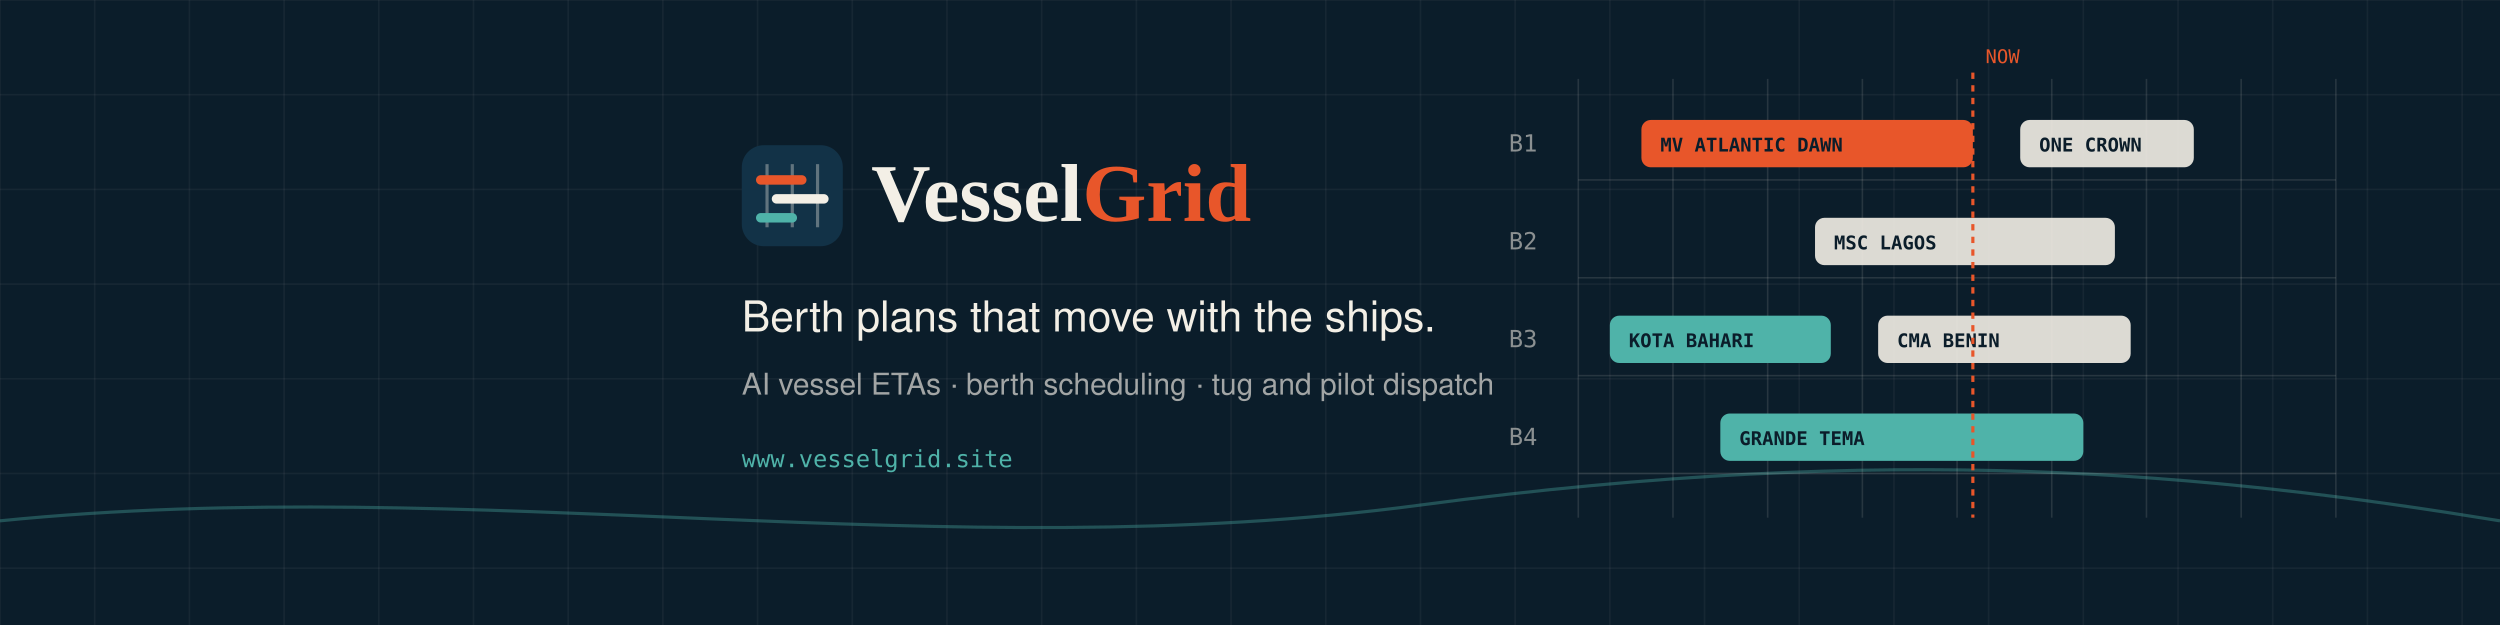
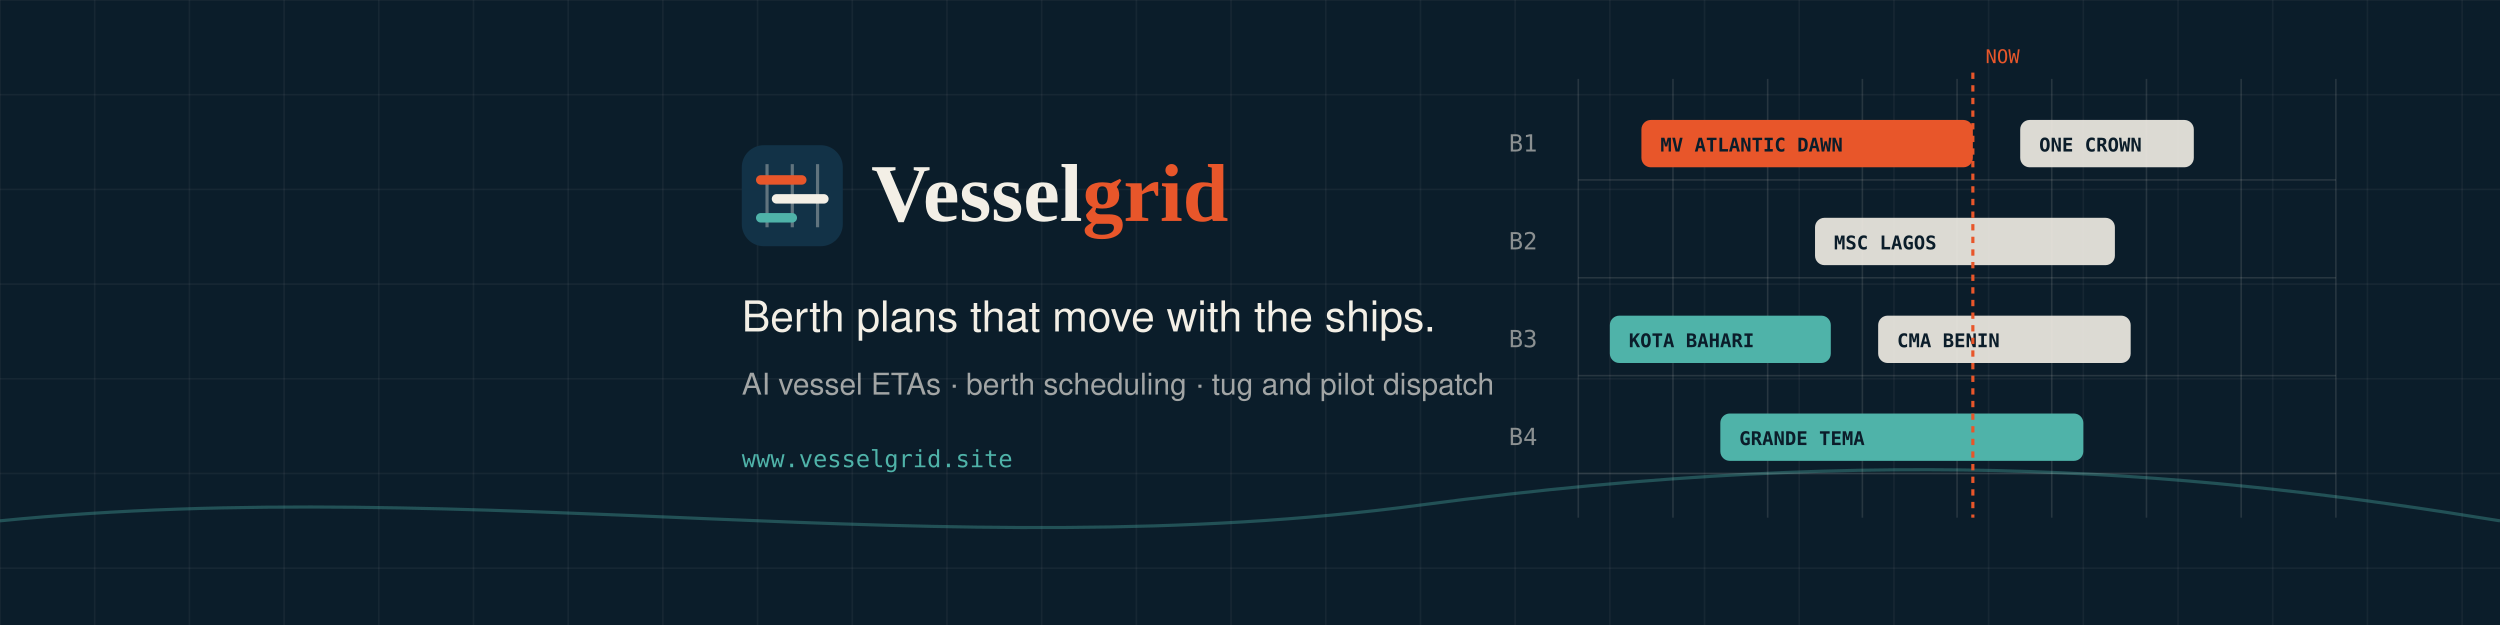
<svg xmlns="http://www.w3.org/2000/svg" width="1584" height="396" viewBox="0 0 1584 396">
  <rect width="1584" height="396" fill="#0B1D2A" />
  <g stroke="#F3EFE6" stroke-opacity=".05">
    <path d="M0 0V396" />
    <path d="M60 0V396" />
    <path d="M120 0V396" />
    <path d="M180 0V396" />
    <path d="M240 0V396" />
    <path d="M300 0V396" />
    <path d="M360 0V396" />
    <path d="M420 0V396" />
    <path d="M480 0V396" />
    <path d="M540 0V396" />
    <path d="M600 0V396" />
    <path d="M660 0V396" />
    <path d="M720 0V396" />
    <path d="M780 0V396" />
    <path d="M840 0V396" />
    <path d="M900 0V396" />
    <path d="M960 0V396" />
    <path d="M1020 0V396" />
    <path d="M1080 0V396" />
    <path d="M1140 0V396" />
    <path d="M1200 0V396" />
    <path d="M1260 0V396" />
    <path d="M1320 0V396" />
    <path d="M1380 0V396" />
    <path d="M1440 0V396" />
    <path d="M1500 0V396" />
    <path d="M1560 0V396" />
    <path d="M0 0H1584" />
    <path d="M0 60H1584" />
    <path d="M0 120H1584" />
    <path d="M0 180H1584" />
    <path d="M0 240H1584" />
    <path d="M0 300H1584" />
    <path d="M0 360H1584" />
  </g>
  <path d="M0 330 C 300 300, 600 360, 900 320 S 1400 300, 1584 330" stroke="#4FB3A9" stroke-opacity=".35" stroke-width="2" fill="none" />
  <g transform="translate(470,92) scale(1)">
    <rect width="64" height="64" rx="14" fill="#123247" />
    <g stroke="#F3EFE6" stroke-width="2" opacity=".35">
      <path d="M16 12v40M32 12v40M48 12v40" />
    </g>
    <path d="M12 22h26" stroke="#E8562A" stroke-width="6" stroke-linecap="round" />
    <path d="M22 34h30" stroke="#F3EFE6" stroke-width="6" stroke-linecap="round" />
    <path d="M12 46h20" stroke="#4FB3A9" stroke-width="6" stroke-linecap="round" />
  </g>
-   <text x="552" y="140" font-family="Georgia, 'Times New Roman', serif" font-size="52" font-weight="700" fill="#F3EFE6">Vessel<tspan fill="#E8562A">Grid</tspan>
+   <text x="552" y="140" font-family="Georgia, 'Times New Roman', serif" font-size="52" font-weight="700" fill="#F3EFE6">Vessel<tspan fill="#E8562A">grid</tspan>
  </text>
  <text x="470" y="210" font-family="Helvetica, Arial, sans-serif" font-size="27" fill="#F3EFE6">Berth plans that move with the ships.</text>
  <text x="470" y="250" font-family="Helvetica, Arial, sans-serif" font-size="19" fill="#F3EFE6" fill-opacity=".65">AI vessel ETAs · berth scheduling · tug and pilot dispatch</text>
  <text x="470" y="296" font-family="Menlo, monospace" font-size="15" fill="#4FB3A9">www.vesselgrid.site</text>
  <path d="M1000 50V328" stroke="#F3EFE6" stroke-opacity=".12" />
  <path d="M1060 50V328" stroke="#F3EFE6" stroke-opacity=".12" />
  <path d="M1120 50V328" stroke="#F3EFE6" stroke-opacity=".12" />
  <path d="M1180 50V328" stroke="#F3EFE6" stroke-opacity=".12" />
  <path d="M1240 50V328" stroke="#F3EFE6" stroke-opacity=".12" />
  <path d="M1300 50V328" stroke="#F3EFE6" stroke-opacity=".12" />
  <path d="M1360 50V328" stroke="#F3EFE6" stroke-opacity=".12" />
  <path d="M1420 50V328" stroke="#F3EFE6" stroke-opacity=".12" />
  <path d="M1480 50V328" stroke="#F3EFE6" stroke-opacity=".12" />
  <text x="956" y="96" font-family="Menlo, monospace" font-size="15" fill="#F3EFE6" fill-opacity=".55">B1</text>
  <path d="M1000 114H1480" stroke="#F3EFE6" stroke-opacity=".12" />
  <text x="956" y="158" font-family="Menlo, monospace" font-size="15" fill="#F3EFE6" fill-opacity=".55">B2</text>
  <path d="M1000 176H1480" stroke="#F3EFE6" stroke-opacity=".12" />
  <text x="956" y="220" font-family="Menlo, monospace" font-size="15" fill="#F3EFE6" fill-opacity=".55">B3</text>
  <path d="M1000 238H1480" stroke="#F3EFE6" stroke-opacity=".12" />
  <text x="956" y="282" font-family="Menlo, monospace" font-size="15" fill="#F3EFE6" fill-opacity=".55">B4</text>
  <path d="M1000 300H1480" stroke="#F3EFE6" stroke-opacity=".12" />
  <rect x="1040" y="76" width="210" height="30" rx="6" fill="#E8562A" fill-opacity="1" />
  <text x="1052" y="96" font-family="Menlo, monospace" font-size="12" font-weight="700" fill="#0B1D2A">MV ATLANTIC DAWN</text>
  <rect x="1150" y="138" width="190" height="30" rx="6" fill="#F3EFE6" fill-opacity="0.9" />
  <text x="1162" y="158" font-family="Menlo, monospace" font-size="12" font-weight="700" fill="#0B1D2A">MSC LAGOS</text>
  <rect x="1020" y="200" width="140" height="30" rx="6" fill="#4FB3A9" fill-opacity="1" />
  <text x="1032" y="220" font-family="Menlo, monospace" font-size="12" font-weight="700" fill="#0B1D2A">KOTA BAHARI</text>
  <rect x="1190" y="200" width="160" height="30" rx="6" fill="#F3EFE6" fill-opacity="0.9" />
  <text x="1202" y="220" font-family="Menlo, monospace" font-size="12" font-weight="700" fill="#0B1D2A">CMA BENIN</text>
  <rect x="1090" y="262" width="230" height="30" rx="6" fill="#4FB3A9" fill-opacity="1" />
  <text x="1102" y="282" font-family="Menlo, monospace" font-size="12" font-weight="700" fill="#0B1D2A">GRANDE TEMA</text>
  <rect x="1280" y="76" width="110" height="30" rx="6" fill="#F3EFE6" fill-opacity="0.9" />
  <text x="1292" y="96" font-family="Menlo, monospace" font-size="12" font-weight="700" fill="#0B1D2A">ONE CROWN</text>
  <path d="M1250 46V328" stroke="#E8562A" stroke-width="2" stroke-dasharray="4 4" />
  <text x="1258" y="40" font-family="Menlo, monospace" font-size="12" fill="#E8562A">NOW</text>
</svg>
